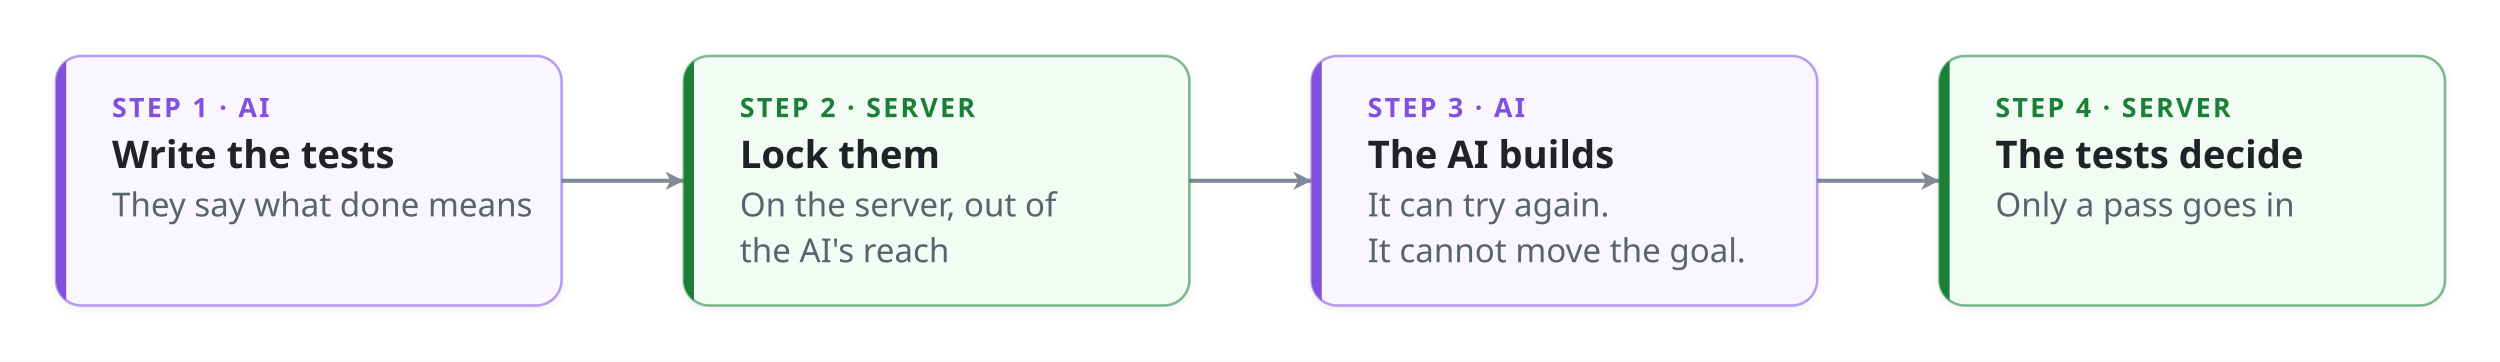
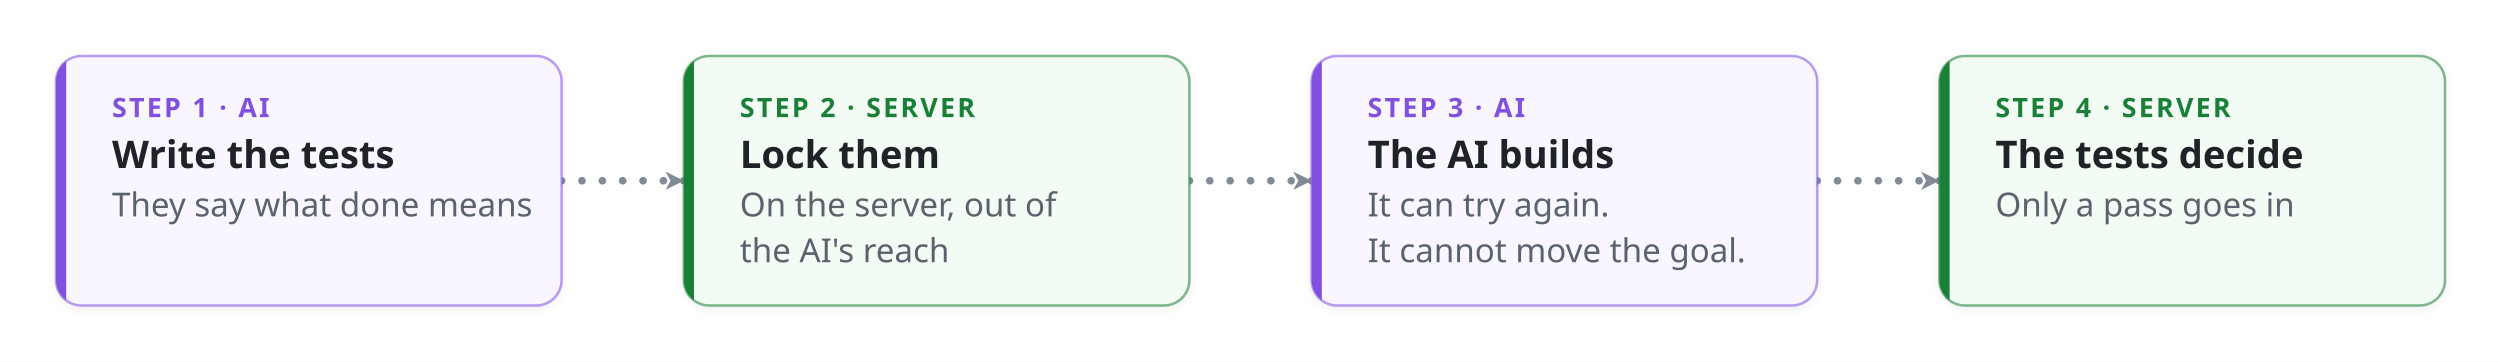
<svg xmlns="http://www.w3.org/2000/svg" viewBox="-22 -22 982 142" width="982" height="142" role="img" aria-labelledby="title desc" font-family="-apple-system, BlinkMacSystemFont, 'Segoe UI', 'Noto Sans', Helvetica, Arial, sans-serif">
  <defs>
    <marker id="arrow-plain" viewBox="0 0 10 10" refX="9" refY="5" markerWidth="9" markerHeight="9" markerUnits="userSpaceOnUse" orient="auto-start-reverse">
      <path d="M1,1 L9,5 L1,9 L3.2,5 z" fill="#818b98" />
    </marker>
    <marker id="arrow-fail" viewBox="0 0 10 10" refX="9" refY="5" markerWidth="9" markerHeight="9" markerUnits="userSpaceOnUse" orient="auto-start-reverse">
      <path d="M1,1 L9,5 L1,9 L3.2,5 z" fill="#cf222e" />
    </marker>
    <marker id="arrow-pass" viewBox="0 0 10 10" refX="9" refY="5" markerWidth="9" markerHeight="9" markerUnits="userSpaceOnUse" orient="auto-start-reverse">
      <path d="M1,1 L9,5 L1,9 L3.2,5 z" fill="#1a7f37" />
    </marker>
    <filter id="shadow" x="-10%" y="-10%" width="120%" height="140%">
      <feDropShadow dx="0" dy="1" stdDeviation="1.6" flood-color="#1f2328" flood-opacity="0.07" />
    </filter>
  </defs>
+   <style>.main{stroke-width:3;stroke-dasharray:0 8;animation:flow 0.8s linear infinite}.side{stroke-width:1.8;stroke-dasharray:6 6;animation:side 1.6s linear infinite}@keyframes flow{to{stroke-dashoffset:-8}}@keyframes side{to{stroke-dashoffset:-12}}@media (prefers-reduced-motion:reduce){.main,.side{animation:none}}</style>
  <rect x="-22" y="-22" width="982" height="142" fill="#ffffff" />
-   <path d="M198.6,49.0 L246.6,49.0" fill="none" stroke="#818b98" stroke-width="1.6" stroke-linecap="round" stroke-linejoin="round" marker-end="url(#arrow-plain)" />
-   <path d="M445.2,49.0 L493.2,49.0" fill="none" stroke="#818b98" stroke-width="1.6" stroke-linecap="round" stroke-linejoin="round" marker-end="url(#arrow-plain)" />
-   <path d="M691.8,49.0 L739.8,49.0" fill="none" stroke="#818b98" stroke-width="1.6" stroke-linecap="round" stroke-linejoin="round" marker-end="url(#arrow-plain)" />
+   <path class="main" d="M198.6,49.0 L246.6,49.0" fill="none" stroke="#818b98" stroke-linecap="round" stroke-linejoin="round" marker-end="url(#arrow-plain)" />
+   <path class="main" d="M445.2,49.0 L493.2,49.0" fill="none" stroke="#818b98" stroke-linecap="round" stroke-linejoin="round" marker-end="url(#arrow-plain)" />
+   <path class="main" d="M691.8,49.0 L739.8,49.0" fill="none" stroke="#818b98" stroke-linecap="round" stroke-linejoin="round" marker-end="url(#arrow-plain)" />
  <rect x="0.0" y="0.0" width="198.6" height="98.0" rx="10" fill="#f9f6ff" stroke="#8250df" stroke-opacity="0.55" stroke-width="1" filter="url(#shadow)" />
  <clipPath id="clip0">
    <rect x="0.0" y="0.0" width="198.6" height="98.0" rx="10" />
  </clipPath>
  <rect x="0.0" y="0.0" width="4" height="98.0" fill="#8250df" clip-path="url(#clip0)" />
  <text x="22.0" y="24.0" font-size="10.5" font-weight="700" letter-spacing="0.9" fill="#8250df">STEP 1 · AI</text>
  <text x="22.0" y="44.0" font-size="15" font-weight="600" fill="#1f2328">Write the tests</text>
  <text x="22.0" y="63.0" font-size="13" fill="#59636e">They say what done means</text>
  <rect x="246.6" y="0.0" width="198.6" height="98.0" rx="10" fill="#f2fbf4" stroke="#1a7f37" stroke-opacity="0.55" stroke-width="1" filter="url(#shadow)" />
  <clipPath id="clip1">
    <rect x="246.6" y="0.0" width="198.6" height="98.0" rx="10" />
  </clipPath>
  <rect x="246.6" y="0.0" width="4" height="98.0" fill="#1a7f37" clip-path="url(#clip1)" />
  <text x="268.6" y="24.0" font-size="10.5" font-weight="700" letter-spacing="0.9" fill="#1a7f37">STEP 2 · SERVER</text>
  <text x="268.6" y="44.0" font-size="15" font-weight="600" fill="#1f2328">Lock them</text>
  <text x="268.6" y="63.0" font-size="13" fill="#59636e">On the server, out of</text>
  <text x="268.6" y="81.0" font-size="13" fill="#59636e">the AI's reach</text>
  <rect x="493.2" y="0.0" width="198.6" height="98.0" rx="10" fill="#f9f6ff" stroke="#8250df" stroke-opacity="0.55" stroke-width="1" filter="url(#shadow)" />
  <clipPath id="clip2">
    <rect x="493.2" y="0.0" width="198.6" height="98.0" rx="10" />
  </clipPath>
  <rect x="493.2" y="0.0" width="4" height="98.0" fill="#8250df" clip-path="url(#clip2)" />
  <text x="515.2" y="24.0" font-size="10.5" font-weight="700" letter-spacing="0.9" fill="#8250df">STEP 3 · AI</text>
  <text x="515.2" y="44.0" font-size="15" font-weight="600" fill="#1f2328">The AI builds</text>
  <text x="515.2" y="63.0" font-size="13" fill="#59636e">It can try again.</text>
  <text x="515.2" y="81.0" font-size="13" fill="#59636e">It cannot move the goal.</text>
  <rect x="739.8" y="0.0" width="198.6" height="98.0" rx="10" fill="#f2fbf4" stroke="#1a7f37" stroke-opacity="0.55" stroke-width="1" filter="url(#shadow)" />
  <clipPath id="clip3">
    <rect x="739.8" y="0.0" width="198.6" height="98.0" rx="10" />
  </clipPath>
  <rect x="739.8" y="0.0" width="4" height="98.0" fill="#1a7f37" clip-path="url(#clip3)" />
  <text x="761.8" y="24.0" font-size="10.5" font-weight="700" letter-spacing="0.9" fill="#1a7f37">STEP 4 · SERVER</text>
  <text x="761.8" y="44.0" font-size="15" font-weight="600" fill="#1f2328">The tests decide</text>
  <text x="761.8" y="63.0" font-size="13" fill="#59636e">Only a pass goes in</text>
</svg>
